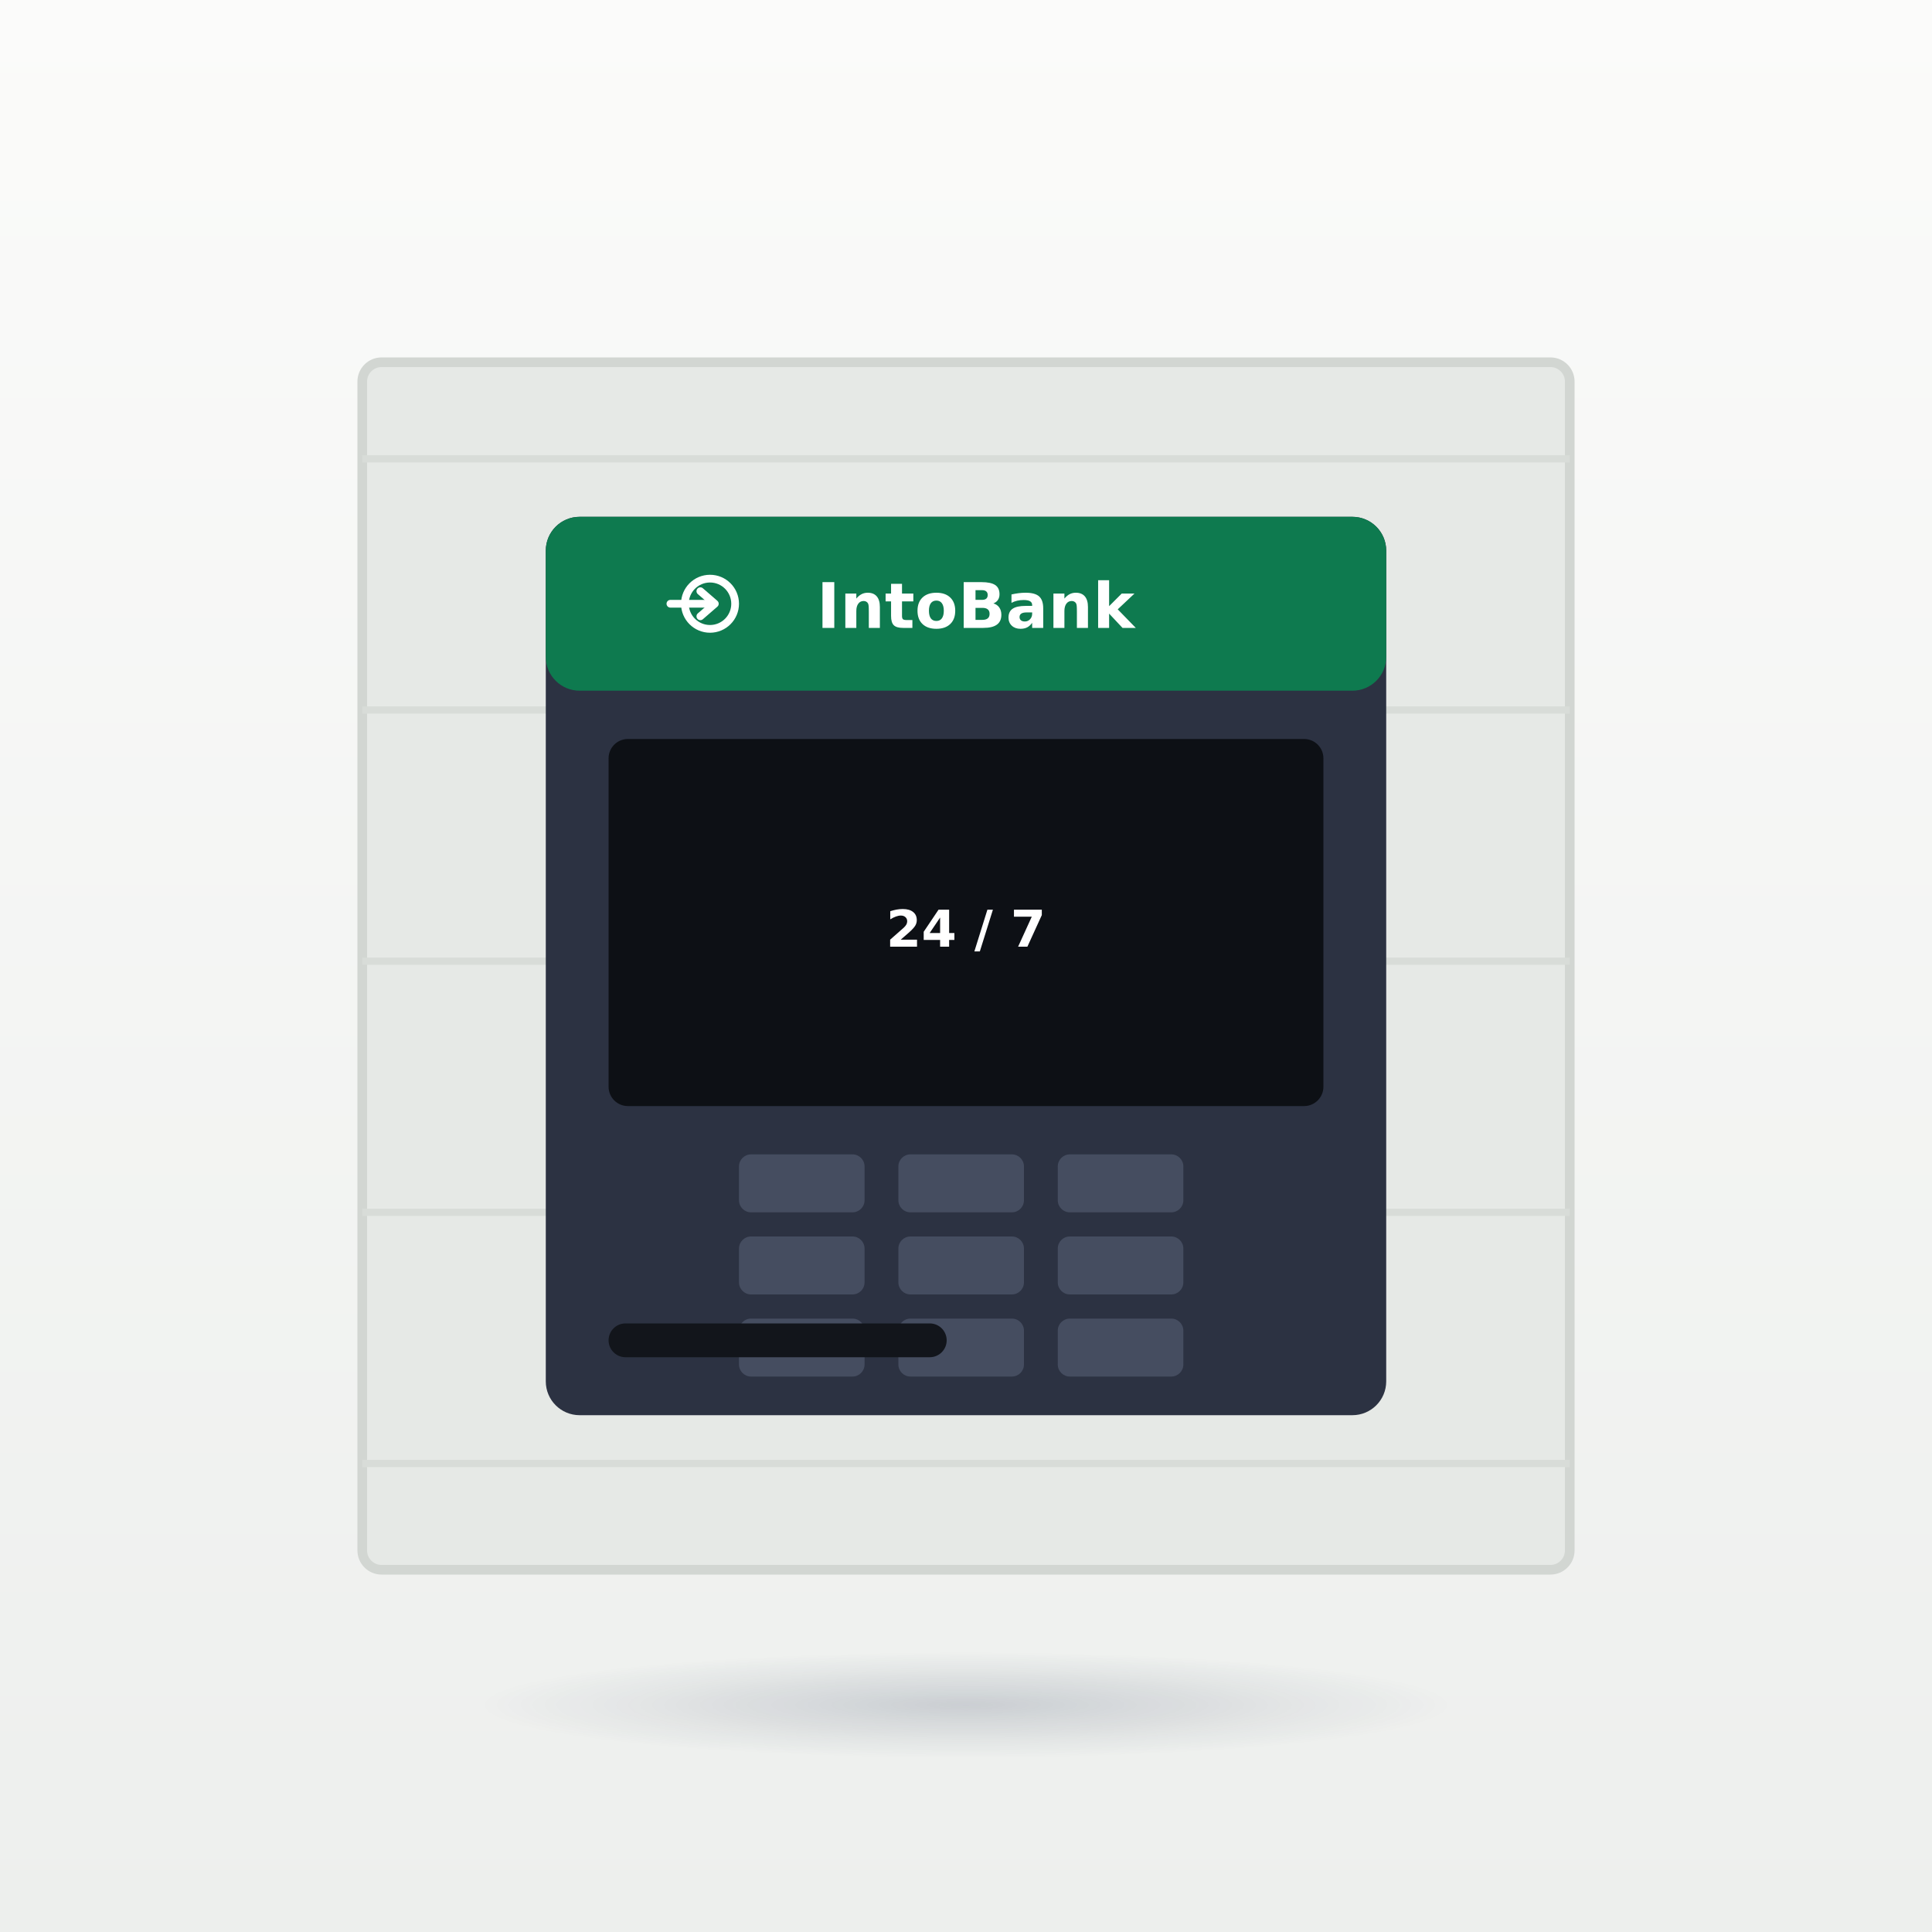
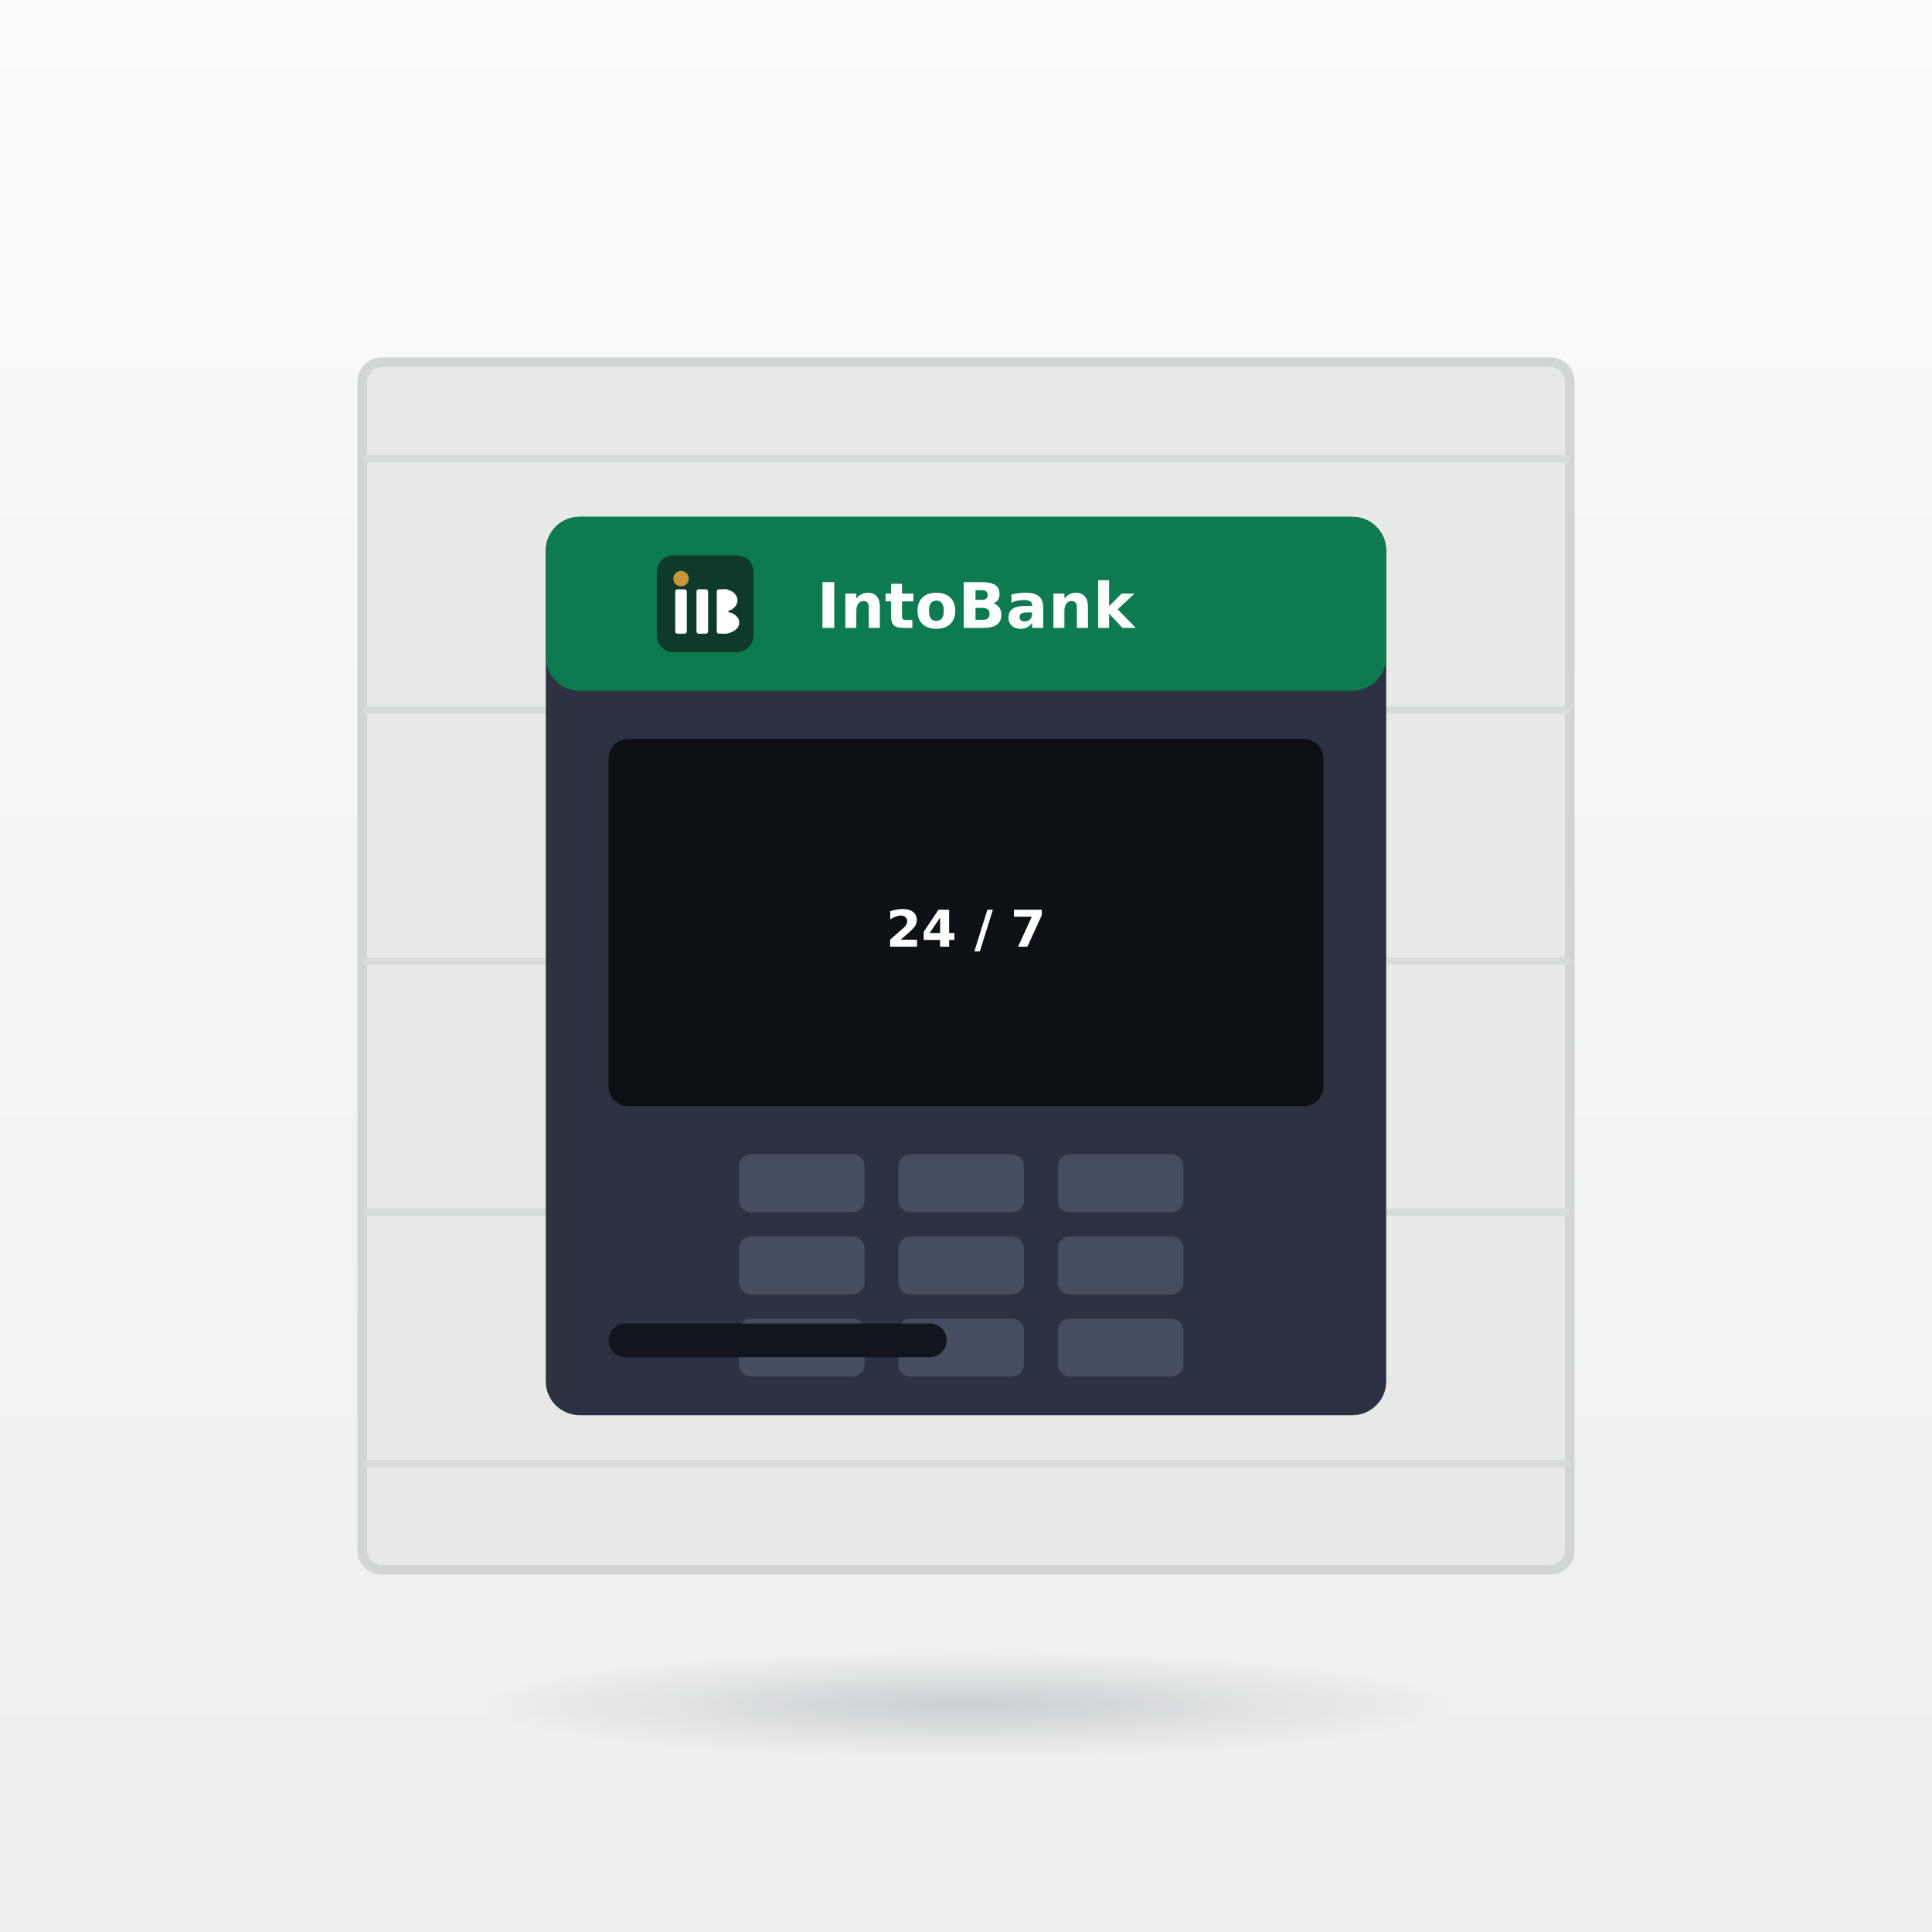
<svg xmlns="http://www.w3.org/2000/svg" viewBox="0 0 800 800" width="800" height="800">
  <defs>
    <linearGradient id="bg" x1="0" y1="0" x2="0" y2="1">
      <stop offset="0" stop-color="#FBFBFA" />
      <stop offset="1" stop-color="#EDEFED" />
    </linearGradient>
    <radialGradient id="sh" cx="0.5" cy="0.5" r="0.5">
      <stop offset="0" stop-color="#0B1E3D" stop-opacity="0.16" />
      <stop offset="1" stop-color="#0B1E3D" stop-opacity="0" />
    </radialGradient>
  </defs>
  <rect width="800" height="800" fill="url(#bg)" />
  <ellipse cx="400" cy="706" rx="200" ry="22" fill="url(#sh)" />
  <rect x="150" y="150" width="500" height="500" rx="8" fill="#E6E9E6" />
  <rect x="150" y="150" width="500" height="500" rx="8" fill="none" stroke="#D2D6D2" stroke-width="4" />
  <path d="M150,190 L650,190" stroke="#D8DCD8" stroke-width="3" />
  <path d="M150,294 L650,294" stroke="#D8DCD8" stroke-width="3" />
  <path d="M150,398 L650,398" stroke="#D8DCD8" stroke-width="3" />
  <path d="M150,502 L650,502" stroke="#D8DCD8" stroke-width="3" />
  <path d="M150,606 L650,606" stroke="#D8DCD8" stroke-width="3" />
  <rect x="226" y="214" width="348" height="372" rx="14" fill="#2C3242" />
  <rect x="226" y="214" width="348" height="72" rx="14" fill="#0E7A4F" />
-   <circle cx="294.0" cy="250" r="10.4" fill="none" stroke="#FFFFFF" stroke-width="3.2" />
-   <path d="M277.6,250 L295.2,250" stroke="#FFFFFF" stroke-width="3.2" stroke-linecap="round" />
-   <path d="M290.0,244.8 L296.0,250 L290.0,255.2" fill="none" stroke="#FFFFFF" stroke-width="3.2" stroke-linecap="round" stroke-linejoin="round" />
+   <rect x="272" y="230" width="40" height="40" rx="6.8" fill="#0D3A2B" />
+   <rect x="279.6" y="244.0" width="4.8" height="18.4" rx="0.96" fill="#FFFFFF" />
+   <circle cx="282.0" cy="239.6" r="3.2" fill="#C9963B" />
+   <rect x="288.4" y="244.0" width="4.8" height="18.4" rx="0.96" fill="#FFFFFF" />
+   <rect x="296.8" y="244.0" width="4.8" height="18.4" rx="0.96" fill="#FFFFFF" />
+   <path d="M299.68,244.0 L299.68,253.2 A5.704,4.6 0 0 0 299.68,244.0 Z" fill="#FFFFFF" />
+   <path d="M299.68,253.2 L299.68,262.4 A6.44,4.6 0 0 0 299.68,253.2 Z" fill="#FFFFFF" />
  <text x="404" y="260" font-family="DejaVu Sans, Helvetica, Arial, sans-serif" font-size="26" font-weight="700" fill="#FFFFFF" text-anchor="middle">IntoBank</text>
  <rect x="252" y="306" width="296" height="152" rx="8" fill="#0D1015" />
  <text x="400" y="392" font-family="DejaVu Sans, Helvetica, Arial, sans-serif" font-size="21" font-weight="700" fill="#FFFFFF" text-anchor="middle">24 / 7</text>
  <rect x="306" y="478" width="52" height="24" rx="5" fill="#454D60" />
  <rect x="372" y="478" width="52" height="24" rx="5" fill="#454D60" />
  <rect x="438" y="478" width="52" height="24" rx="5" fill="#454D60" />
  <rect x="306" y="512" width="52" height="24" rx="5" fill="#454D60" />
  <rect x="372" y="512" width="52" height="24" rx="5" fill="#454D60" />
  <rect x="438" y="512" width="52" height="24" rx="5" fill="#454D60" />
  <rect x="306" y="546" width="52" height="24" rx="5" fill="#454D60" />
  <rect x="372" y="546" width="52" height="24" rx="5" fill="#454D60" />
  <rect x="438" y="546" width="52" height="24" rx="5" fill="#454D60" />
  <rect x="252" y="548" width="140" height="14" rx="7" fill="#12151B" />
</svg>
